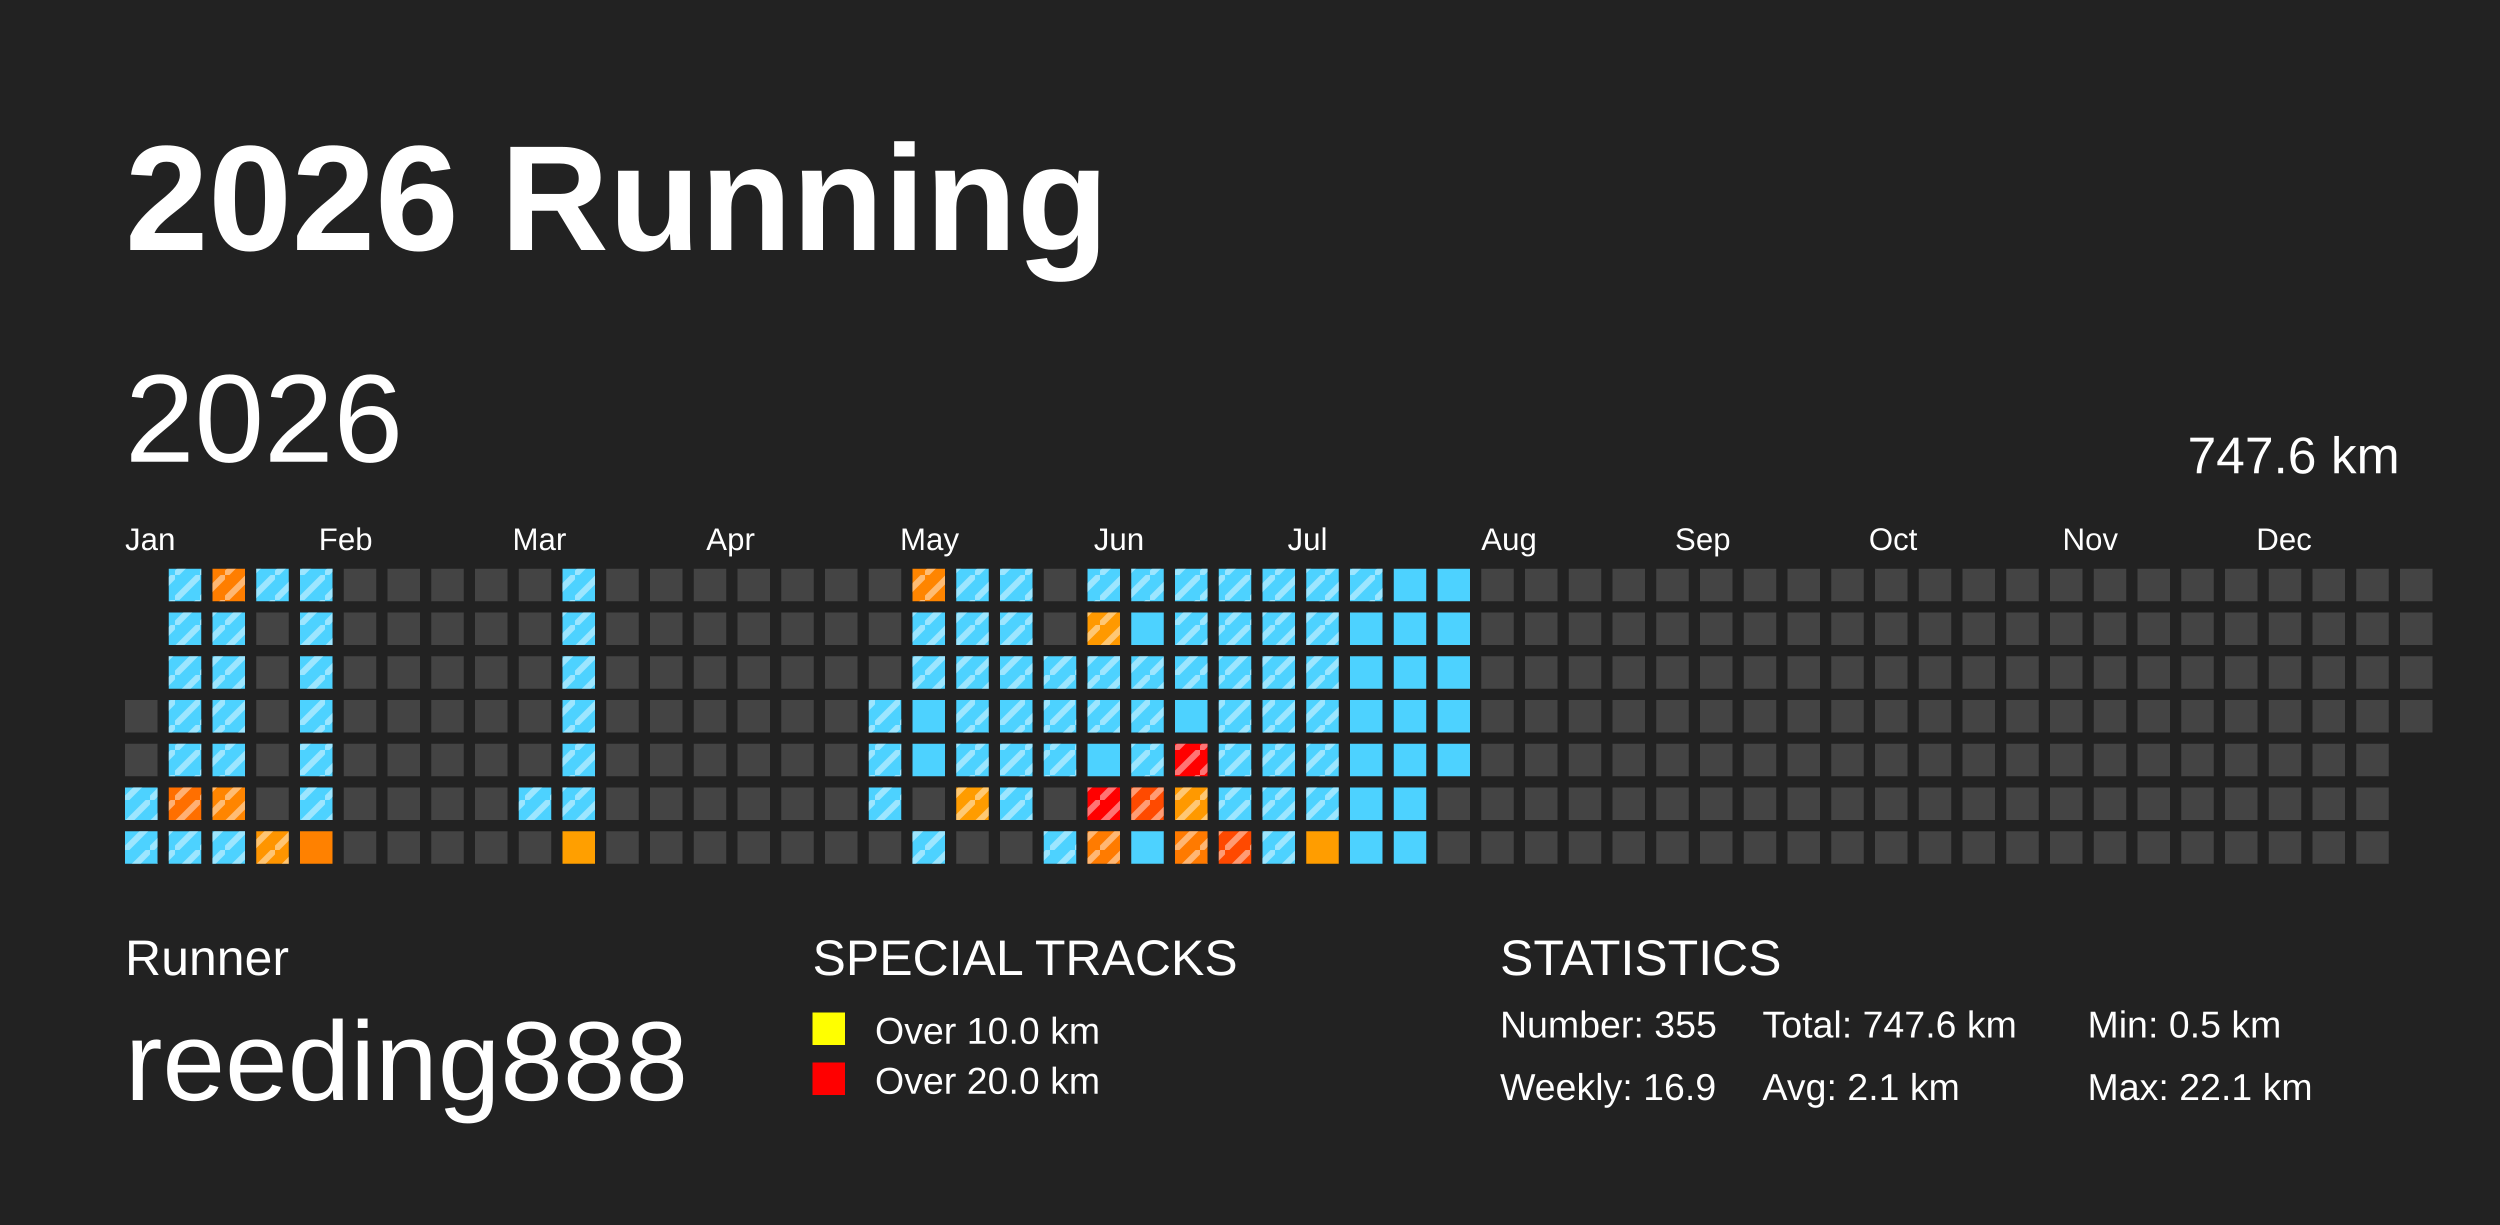
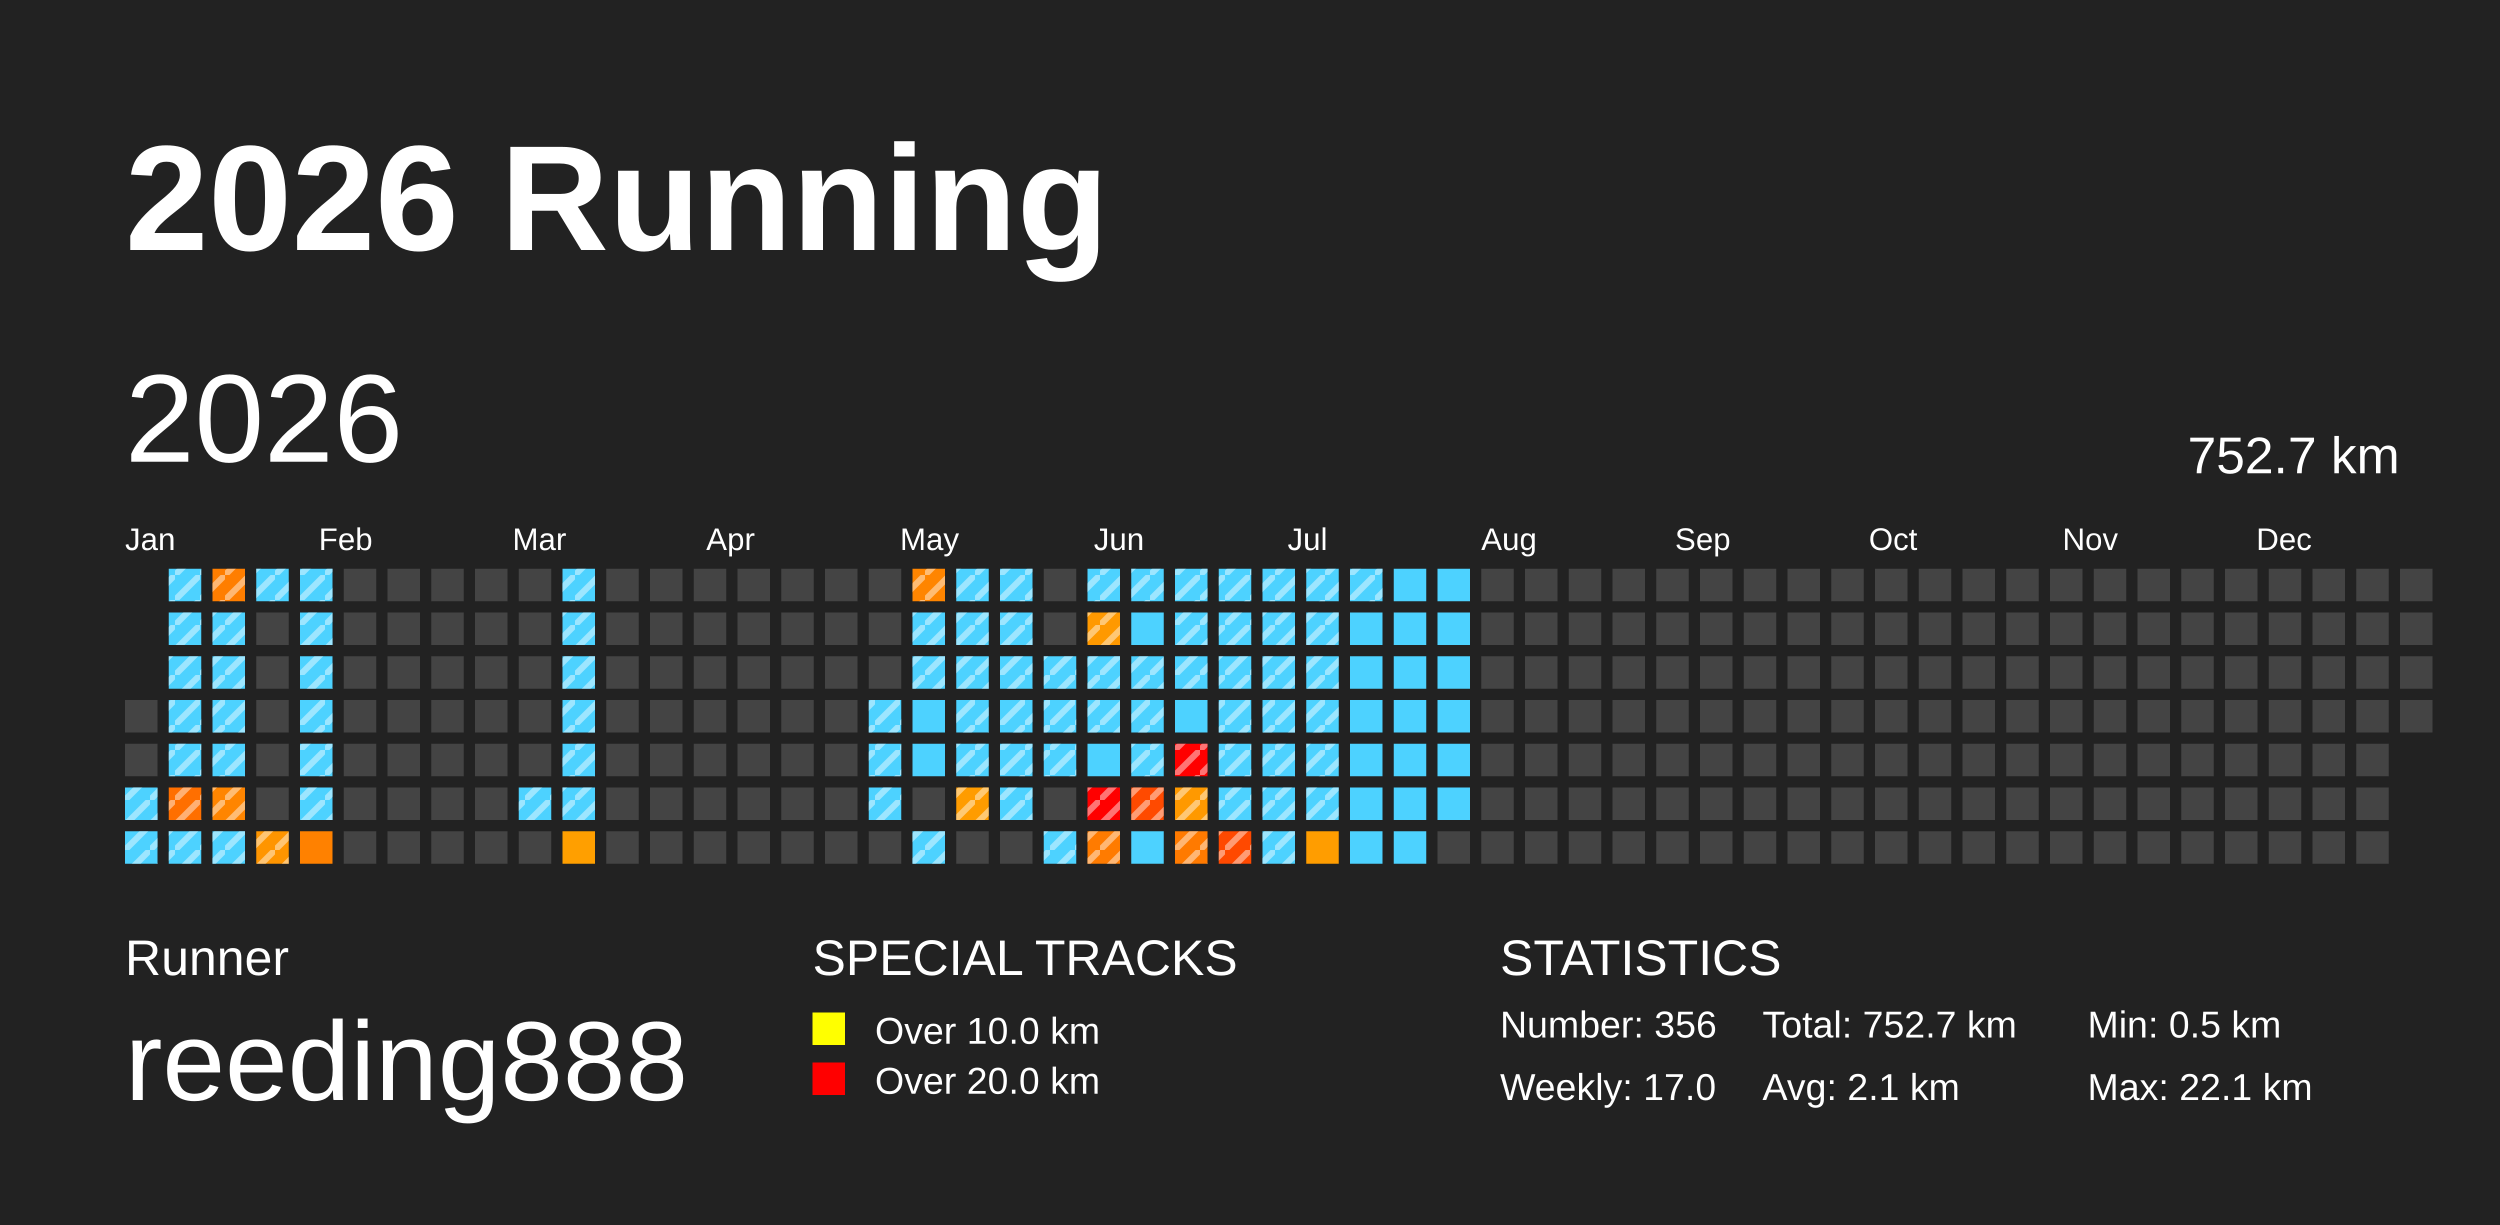
<svg xmlns="http://www.w3.org/2000/svg" baseProfile="full" height="98mm" version="1.1" viewBox="0,0,200,98" width="200mm">
  <defs>
    <pattern height="2" id="indoor-stripe" patternUnits="userSpaceOnUse" width="2">
      <line stroke="white" stroke-opacity="0.45" stroke-width="0.5" x1="0" x2="2" y1="2" y2="0" />
    </pattern>
  </defs>
  <rect fill="#222222" height="98" width="200" x="0" y="0" />
  <text fill="#FFFFFF" style="font-size:12px; font-family:Arial; font-weight:bold;" x="10" y="20">2026 Running</text>
  <text fill="#FFFFFF" style="font-size:4px; font-family:Arial" x="10" y="78">Runner</text>
  <text fill="#FFFFFF" style="font-size:9px; font-family:Arial" x="10" y="88">reeding888</text>
  <text fill="#FFFFFF" style="font-size:4px; font-family:Arial" x="65" y="78">SPECIAL TRACKS</text>
  <rect fill="yellow" height="2.6" width="2.6" x="65" y="81" />
  <text fill="#FFFFFF" style="font-size:3px; font-family:Arial" x="70" y="83.5">Over 10.0 km</text>
  <rect fill="red" height="2.6" width="2.6" x="65" y="85" />
  <text fill="#FFFFFF" style="font-size:3px; font-family:Arial" x="70" y="87.5">Over 20.0 km</text>
  <text fill="#FFFFFF" style="font-size:4px; font-family:Arial" x="120" y="78">STATISTICS</text>
-   <text fill="#FFFFFF" style="font-size:3px; font-family:Arial" x="120" y="83">Number: 355</text>
-   <text fill="#FFFFFF" style="font-size:3px; font-family:Arial" x="120" y="88">Weekly: 16.9</text>
-   <text fill="#FFFFFF" style="font-size:3px; font-family:Arial" x="141" y="83">Total: 747.6 km</text>
+   <text fill="#FFFFFF" style="font-size:3px; font-family:Arial" x="120" y="83">Number: 356</text>
+   <text fill="#FFFFFF" style="font-size:3px; font-family:Arial" x="120" y="88">Weekly: 17.0</text>
+   <text fill="#FFFFFF" style="font-size:3px; font-family:Arial" x="141" y="83">Total: 752.7 km</text>
  <text fill="#FFFFFF" style="font-size:3px; font-family:Arial" x="141" y="88">Avg: 2.1 km</text>
  <text fill="#FFFFFF" style="font-size:3px; font-family:Arial" x="167" y="83">Min: 0.5 km</text>
  <text fill="#FFFFFF" style="font-size:3px; font-family:Arial" x="167" y="88">Max: 22.1 km</text>
  <text dominant-baseline="hanging" fill="#FFFFFF" style="font-size:10.0px; font-family:Arial;" x="10" y="30">2026</text>
-   <text dominant-baseline="hanging" fill="#FFFFFF" style="font-size:4.125px; font-family:Arial;" x="175" y="35">747.6 km</text>
+   <text dominant-baseline="hanging" fill="#FFFFFF" style="font-size:4.125px; font-family:Arial;" x="175" y="35">752.7 km</text>
  <text fill="#FFFFFF" style="font-size:2.5px; font-family:Arial" x="10.0" y="44">Jan</text>
  <text fill="#FFFFFF" style="font-size:2.5px; font-family:Arial" x="25.5" y="44">Feb</text>
  <text fill="#FFFFFF" style="font-size:2.5px; font-family:Arial" x="41.0" y="44">Mar</text>
  <text fill="#FFFFFF" style="font-size:2.5px; font-family:Arial" x="56.5" y="44">Apr</text>
  <text fill="#FFFFFF" style="font-size:2.5px; font-family:Arial" x="72.0" y="44">May</text>
  <text fill="#FFFFFF" style="font-size:2.5px; font-family:Arial" x="87.5" y="44">Jun</text>
  <text fill="#FFFFFF" style="font-size:2.5px; font-family:Arial" x="103.0" y="44">Jul</text>
  <text fill="#FFFFFF" style="font-size:2.5px; font-family:Arial" x="118.5" y="44">Aug</text>
  <text fill="#FFFFFF" style="font-size:2.5px; font-family:Arial" x="134.0" y="44">Sep</text>
  <text fill="#FFFFFF" style="font-size:2.5px; font-family:Arial" x="149.5" y="44">Oct</text>
  <text fill="#FFFFFF" style="font-size:2.5px; font-family:Arial" x="165.0" y="44">Nov</text>
  <text fill="#FFFFFF" style="font-size:2.5px; font-family:Arial" x="180.5" y="44">Dec</text>
  <rect fill="#444444" height="2.6" width="2.6" x="10.0" y="56.0" />
  <rect fill="#444444" height="2.6" width="2.6" x="10.0" y="59.5" />
  <rect fill="#4dd2ff" height="2.6" width="2.6" x="10.0" y="63.0" />
  <rect fill="url(#indoor-stripe)" height="2.6" style="pointer-events: none;" width="2.6" x="10.0" y="63.0" />
  <rect fill="#4dd2ff" height="2.6" width="2.6" x="10.0" y="66.5" />
  <rect fill="url(#indoor-stripe)" height="2.6" style="pointer-events: none;" width="2.6" x="10.0" y="66.5" />
  <rect fill="#4dd2ff" height="2.6" width="2.6" x="13.5" y="45.5" />
  <rect fill="url(#indoor-stripe)" height="2.6" style="pointer-events: none;" width="2.6" x="13.5" y="45.5" />
  <rect fill="#4dd2ff" height="2.6" width="2.6" x="13.5" y="49.0" />
  <rect fill="url(#indoor-stripe)" height="2.6" style="pointer-events: none;" width="2.6" x="13.5" y="49.0" />
  <rect fill="#4dd2ff" height="2.6" width="2.6" x="13.5" y="52.5" />
  <rect fill="url(#indoor-stripe)" height="2.6" style="pointer-events: none;" width="2.6" x="13.5" y="52.5" />
  <rect fill="#4dd2ff" height="2.6" width="2.6" x="13.5" y="56.0" />
  <rect fill="url(#indoor-stripe)" height="2.6" style="pointer-events: none;" width="2.6" x="13.5" y="56.0" />
  <rect fill="#4dd2ff" height="2.6" width="2.6" x="13.5" y="59.5" />
  <rect fill="url(#indoor-stripe)" height="2.6" style="pointer-events: none;" width="2.6" x="13.5" y="59.5" />
  <rect fill="#ff6f00" height="2.6" width="2.6" x="13.5" y="63.0" />
  <rect fill="url(#indoor-stripe)" height="2.6" style="pointer-events: none;" width="2.6" x="13.5" y="63.0" />
  <rect fill="#4dd2ff" height="2.6" width="2.6" x="13.5" y="66.5" />
  <rect fill="url(#indoor-stripe)" height="2.6" style="pointer-events: none;" width="2.6" x="13.5" y="66.5" />
  <rect fill="#ff7e00" height="2.6" width="2.6" x="17.0" y="45.5" />
  <rect fill="url(#indoor-stripe)" height="2.6" style="pointer-events: none;" width="2.6" x="17.0" y="45.5" />
  <rect fill="#4dd2ff" height="2.6" width="2.6" x="17.0" y="49.0" />
  <rect fill="url(#indoor-stripe)" height="2.6" style="pointer-events: none;" width="2.6" x="17.0" y="49.0" />
  <rect fill="#4dd2ff" height="2.6" width="2.6" x="17.0" y="52.5" />
  <rect fill="url(#indoor-stripe)" height="2.6" style="pointer-events: none;" width="2.6" x="17.0" y="52.5" />
  <rect fill="#4dd2ff" height="2.6" width="2.6" x="17.0" y="56.0" />
  <rect fill="url(#indoor-stripe)" height="2.6" style="pointer-events: none;" width="2.6" x="17.0" y="56.0" />
  <rect fill="#4dd2ff" height="2.6" width="2.6" x="17.0" y="59.5" />
  <rect fill="url(#indoor-stripe)" height="2.6" style="pointer-events: none;" width="2.6" x="17.0" y="59.5" />
  <rect fill="#ff8500" height="2.6" width="2.6" x="17.0" y="63.0" />
  <rect fill="url(#indoor-stripe)" height="2.6" style="pointer-events: none;" width="2.6" x="17.0" y="63.0" />
  <rect fill="#4dd2ff" height="2.6" width="2.6" x="17.0" y="66.5" />
  <rect fill="url(#indoor-stripe)" height="2.6" style="pointer-events: none;" width="2.6" x="17.0" y="66.5" />
  <rect fill="#4dd2ff" height="2.6" width="2.6" x="20.5" y="45.5" />
  <rect fill="url(#indoor-stripe)" height="2.6" style="pointer-events: none;" width="2.6" x="20.5" y="45.5" />
  <rect fill="#444444" height="2.6" width="2.6" x="20.5" y="49.0" />
  <rect fill="#444444" height="2.6" width="2.6" x="20.5" y="52.5" />
  <rect fill="#444444" height="2.6" width="2.6" x="20.5" y="56.0" />
  <rect fill="#444444" height="2.6" width="2.6" x="20.5" y="59.5" />
  <rect fill="#444444" height="2.6" width="2.6" x="20.5" y="63.0" />
  <rect fill="#ff9500" height="2.6" width="2.6" x="20.5" y="66.5" />
  <rect fill="url(#indoor-stripe)" height="2.6" style="pointer-events: none;" width="2.6" x="20.5" y="66.5" />
  <rect fill="#4dd2ff" height="2.6" width="2.6" x="24.0" y="45.5" />
  <rect fill="url(#indoor-stripe)" height="2.6" style="pointer-events: none;" width="2.6" x="24.0" y="45.5" />
  <rect fill="#4dd2ff" height="2.6" width="2.6" x="24.0" y="49.0" />
  <rect fill="url(#indoor-stripe)" height="2.6" style="pointer-events: none;" width="2.6" x="24.0" y="49.0" />
  <rect fill="#4dd2ff" height="2.6" width="2.6" x="24.0" y="52.5" />
  <rect fill="url(#indoor-stripe)" height="2.6" style="pointer-events: none;" width="2.6" x="24.0" y="52.5" />
  <rect fill="#4dd2ff" height="2.6" width="2.6" x="24.0" y="56.0" />
  <rect fill="url(#indoor-stripe)" height="2.6" style="pointer-events: none;" width="2.6" x="24.0" y="56.0" />
  <rect fill="#4dd2ff" height="2.6" width="2.6" x="24.0" y="59.5" />
  <rect fill="url(#indoor-stripe)" height="2.6" style="pointer-events: none;" width="2.6" x="24.0" y="59.5" />
  <rect fill="#4dd2ff" height="2.6" width="2.6" x="24.0" y="63.0" />
  <rect fill="url(#indoor-stripe)" height="2.6" style="pointer-events: none;" width="2.6" x="24.0" y="63.0" />
  <rect fill="#ff8100" height="2.6" width="2.6" x="24.0" y="66.5" />
  <rect fill="#444444" height="2.6" width="2.6" x="27.5" y="45.5" />
  <rect fill="#444444" height="2.6" width="2.6" x="27.5" y="49.0" />
  <rect fill="#444444" height="2.6" width="2.6" x="27.5" y="52.5" />
  <rect fill="#444444" height="2.6" width="2.6" x="27.5" y="56.0" />
  <rect fill="#444444" height="2.6" width="2.6" x="27.5" y="59.5" />
  <rect fill="#444444" height="2.6" width="2.6" x="27.5" y="63.0" />
  <rect fill="#444444" height="2.6" width="2.6" x="27.5" y="66.5" />
  <rect fill="#444444" height="2.6" width="2.6" x="31.0" y="45.5" />
  <rect fill="#444444" height="2.6" width="2.6" x="31.0" y="49.0" />
  <rect fill="#444444" height="2.6" width="2.6" x="31.0" y="52.5" />
  <rect fill="#444444" height="2.6" width="2.6" x="31.0" y="56.0" />
  <rect fill="#444444" height="2.6" width="2.6" x="31.0" y="59.5" />
  <rect fill="#444444" height="2.6" width="2.6" x="31.0" y="63.0" />
  <rect fill="#444444" height="2.6" width="2.6" x="31.0" y="66.5" />
  <rect fill="#444444" height="2.6" width="2.6" x="34.5" y="45.5" />
  <rect fill="#444444" height="2.6" width="2.6" x="34.5" y="49.0" />
  <rect fill="#444444" height="2.6" width="2.6" x="34.5" y="52.5" />
  <rect fill="#444444" height="2.6" width="2.6" x="34.5" y="56.0" />
  <rect fill="#444444" height="2.6" width="2.6" x="34.5" y="59.5" />
  <rect fill="#444444" height="2.6" width="2.6" x="34.5" y="63.0" />
  <rect fill="#444444" height="2.6" width="2.6" x="34.5" y="66.5" />
  <rect fill="#444444" height="2.6" width="2.6" x="38.0" y="45.5" />
  <rect fill="#444444" height="2.6" width="2.6" x="38.0" y="49.0" />
  <rect fill="#444444" height="2.6" width="2.6" x="38.0" y="52.5" />
  <rect fill="#444444" height="2.6" width="2.6" x="38.0" y="56.0" />
  <rect fill="#444444" height="2.6" width="2.6" x="38.0" y="59.5" />
  <rect fill="#444444" height="2.6" width="2.6" x="38.0" y="63.0" />
  <rect fill="#444444" height="2.6" width="2.6" x="38.0" y="66.5" />
  <rect fill="#444444" height="2.6" width="2.6" x="41.5" y="45.5" />
  <rect fill="#444444" height="2.6" width="2.6" x="41.5" y="49.0" />
  <rect fill="#444444" height="2.6" width="2.6" x="41.5" y="52.5" />
  <rect fill="#444444" height="2.6" width="2.6" x="41.5" y="56.0" />
  <rect fill="#444444" height="2.6" width="2.6" x="41.5" y="59.5" />
  <rect fill="#4dd2ff" height="2.6" width="2.6" x="41.5" y="63.0" />
  <rect fill="url(#indoor-stripe)" height="2.6" style="pointer-events: none;" width="2.6" x="41.5" y="63.0" />
  <rect fill="#444444" height="2.6" width="2.6" x="41.5" y="66.5" />
  <rect fill="#4dd2ff" height="2.6" width="2.6" x="45.0" y="45.5" />
  <rect fill="url(#indoor-stripe)" height="2.6" style="pointer-events: none;" width="2.6" x="45.0" y="45.5" />
  <rect fill="#4dd2ff" height="2.6" width="2.6" x="45.0" y="49.0" />
  <rect fill="url(#indoor-stripe)" height="2.6" style="pointer-events: none;" width="2.6" x="45.0" y="49.0" />
  <rect fill="#4dd2ff" height="2.6" width="2.6" x="45.0" y="52.5" />
  <rect fill="url(#indoor-stripe)" height="2.6" style="pointer-events: none;" width="2.6" x="45.0" y="52.5" />
  <rect fill="#4dd2ff" height="2.6" width="2.6" x="45.0" y="56.0" />
  <rect fill="url(#indoor-stripe)" height="2.6" style="pointer-events: none;" width="2.6" x="45.0" y="56.0" />
  <rect fill="#4dd2ff" height="2.6" width="2.6" x="45.0" y="59.5" />
  <rect fill="url(#indoor-stripe)" height="2.6" style="pointer-events: none;" width="2.6" x="45.0" y="59.5" />
  <rect fill="#4dd2ff" height="2.6" width="2.6" x="45.0" y="63.0" />
  <rect fill="url(#indoor-stripe)" height="2.6" style="pointer-events: none;" width="2.6" x="45.0" y="63.0" />
  <rect fill="#ff9f00" height="2.6" width="2.6" x="45.0" y="66.5" />
  <rect fill="#444444" height="2.6" width="2.6" x="48.5" y="45.5" />
  <rect fill="#444444" height="2.6" width="2.6" x="48.5" y="49.0" />
  <rect fill="#444444" height="2.6" width="2.6" x="48.5" y="52.5" />
  <rect fill="#444444" height="2.6" width="2.6" x="48.5" y="56.0" />
  <rect fill="#444444" height="2.6" width="2.6" x="48.5" y="59.5" />
  <rect fill="#444444" height="2.6" width="2.6" x="48.5" y="63.0" />
  <rect fill="#444444" height="2.6" width="2.6" x="48.5" y="66.5" />
  <rect fill="#444444" height="2.6" width="2.6" x="52.0" y="45.5" />
  <rect fill="#444444" height="2.6" width="2.6" x="52.0" y="49.0" />
  <rect fill="#444444" height="2.6" width="2.6" x="52.0" y="52.5" />
  <rect fill="#444444" height="2.6" width="2.6" x="52.0" y="56.0" />
  <rect fill="#444444" height="2.6" width="2.6" x="52.0" y="59.5" />
  <rect fill="#444444" height="2.6" width="2.6" x="52.0" y="63.0" />
  <rect fill="#444444" height="2.6" width="2.6" x="52.0" y="66.5" />
  <rect fill="#444444" height="2.6" width="2.6" x="55.5" y="45.5" />
  <rect fill="#444444" height="2.6" width="2.6" x="55.5" y="49.0" />
  <rect fill="#444444" height="2.6" width="2.6" x="55.5" y="52.5" />
  <rect fill="#444444" height="2.6" width="2.6" x="55.5" y="56.0" />
  <rect fill="#444444" height="2.6" width="2.6" x="55.5" y="59.5" />
  <rect fill="#444444" height="2.6" width="2.6" x="55.5" y="63.0" />
  <rect fill="#444444" height="2.6" width="2.6" x="55.5" y="66.5" />
  <rect fill="#444444" height="2.6" width="2.6" x="59.0" y="45.5" />
  <rect fill="#444444" height="2.6" width="2.6" x="59.0" y="49.0" />
  <rect fill="#444444" height="2.6" width="2.6" x="59.0" y="52.5" />
  <rect fill="#444444" height="2.6" width="2.6" x="59.0" y="56.0" />
  <rect fill="#444444" height="2.6" width="2.6" x="59.0" y="59.5" />
  <rect fill="#444444" height="2.6" width="2.6" x="59.0" y="63.0" />
  <rect fill="#444444" height="2.6" width="2.6" x="59.0" y="66.5" />
  <rect fill="#444444" height="2.6" width="2.6" x="62.5" y="45.5" />
  <rect fill="#444444" height="2.6" width="2.6" x="62.5" y="49.0" />
  <rect fill="#444444" height="2.6" width="2.6" x="62.5" y="52.5" />
  <rect fill="#444444" height="2.6" width="2.6" x="62.5" y="56.0" />
  <rect fill="#444444" height="2.6" width="2.6" x="62.5" y="59.5" />
  <rect fill="#444444" height="2.6" width="2.6" x="62.5" y="63.0" />
  <rect fill="#444444" height="2.6" width="2.6" x="62.5" y="66.5" />
  <rect fill="#444444" height="2.6" width="2.6" x="66.0" y="45.5" />
  <rect fill="#444444" height="2.6" width="2.6" x="66.0" y="49.0" />
  <rect fill="#444444" height="2.6" width="2.6" x="66.0" y="52.5" />
  <rect fill="#444444" height="2.6" width="2.6" x="66.0" y="56.0" />
  <rect fill="#444444" height="2.6" width="2.6" x="66.0" y="59.5" />
  <rect fill="#444444" height="2.6" width="2.6" x="66.0" y="63.0" />
  <rect fill="#444444" height="2.6" width="2.6" x="66.0" y="66.5" />
  <rect fill="#444444" height="2.6" width="2.6" x="69.5" y="45.5" />
  <rect fill="#444444" height="2.6" width="2.6" x="69.5" y="49.0" />
  <rect fill="#444444" height="2.6" width="2.6" x="69.5" y="52.5" />
  <rect fill="#4dd2ff" height="2.6" width="2.6" x="69.5" y="56.0" />
  <rect fill="url(#indoor-stripe)" height="2.6" style="pointer-events: none;" width="2.6" x="69.5" y="56.0" />
  <rect fill="#4dd2ff" height="2.6" width="2.6" x="69.5" y="59.5" />
  <rect fill="url(#indoor-stripe)" height="2.6" style="pointer-events: none;" width="2.6" x="69.5" y="59.5" />
  <rect fill="#4dd2ff" height="2.6" width="2.6" x="69.5" y="63.0" />
  <rect fill="url(#indoor-stripe)" height="2.6" style="pointer-events: none;" width="2.6" x="69.5" y="63.0" />
  <rect fill="#444444" height="2.6" width="2.6" x="69.5" y="66.5" />
  <rect fill="#ff8500" height="2.6" width="2.6" x="73.0" y="45.5" />
  <rect fill="url(#indoor-stripe)" height="2.6" style="pointer-events: none;" width="2.6" x="73.0" y="45.5" />
  <rect fill="#4dd2ff" height="2.6" width="2.6" x="73.0" y="49.0" />
  <rect fill="url(#indoor-stripe)" height="2.6" style="pointer-events: none;" width="2.6" x="73.0" y="49.0" />
  <rect fill="#4dd2ff" height="2.6" width="2.6" x="73.0" y="52.5" />
  <rect fill="url(#indoor-stripe)" height="2.6" style="pointer-events: none;" width="2.6" x="73.0" y="52.5" />
  <rect fill="#4dd2ff" height="2.6" width="2.6" x="73.0" y="56.0" />
  <rect fill="#4dd2ff" height="2.6" width="2.6" x="73.0" y="59.5" />
  <rect fill="#444444" height="2.6" width="2.6" x="73.0" y="63.0" />
  <rect fill="#4dd2ff" height="2.6" width="2.6" x="73.0" y="66.5" />
  <rect fill="url(#indoor-stripe)" height="2.6" style="pointer-events: none;" width="2.6" x="73.0" y="66.5" />
  <rect fill="#4dd2ff" height="2.6" width="2.6" x="76.5" y="45.5" />
  <rect fill="url(#indoor-stripe)" height="2.6" style="pointer-events: none;" width="2.6" x="76.5" y="45.5" />
  <rect fill="#4dd2ff" height="2.6" width="2.6" x="76.5" y="49.0" />
  <rect fill="url(#indoor-stripe)" height="2.6" style="pointer-events: none;" width="2.6" x="76.5" y="49.0" />
  <rect fill="#4dd2ff" height="2.6" width="2.6" x="76.5" y="52.5" />
  <rect fill="url(#indoor-stripe)" height="2.6" style="pointer-events: none;" width="2.6" x="76.5" y="52.5" />
  <rect fill="#4dd2ff" height="2.6" width="2.6" x="76.5" y="56.0" />
  <rect fill="url(#indoor-stripe)" height="2.6" style="pointer-events: none;" width="2.6" x="76.5" y="56.0" />
  <rect fill="#4dd2ff" height="2.6" width="2.6" x="76.5" y="59.5" />
  <rect fill="url(#indoor-stripe)" height="2.6" style="pointer-events: none;" width="2.6" x="76.5" y="59.5" />
  <rect fill="#ff9c00" height="2.6" width="2.6" x="76.5" y="63.0" />
  <rect fill="url(#indoor-stripe)" height="2.6" style="pointer-events: none;" width="2.6" x="76.5" y="63.0" />
  <rect fill="#444444" height="2.6" width="2.6" x="76.5" y="66.5" />
  <rect fill="#4dd2ff" height="2.6" width="2.6" x="80.0" y="45.5" />
  <rect fill="url(#indoor-stripe)" height="2.6" style="pointer-events: none;" width="2.6" x="80.0" y="45.5" />
  <rect fill="#4dd2ff" height="2.6" width="2.6" x="80.0" y="49.0" />
  <rect fill="url(#indoor-stripe)" height="2.6" style="pointer-events: none;" width="2.6" x="80.0" y="49.0" />
  <rect fill="#4dd2ff" height="2.6" width="2.6" x="80.0" y="52.5" />
  <rect fill="url(#indoor-stripe)" height="2.6" style="pointer-events: none;" width="2.6" x="80.0" y="52.5" />
  <rect fill="#4dd2ff" height="2.6" width="2.6" x="80.0" y="56.0" />
  <rect fill="url(#indoor-stripe)" height="2.6" style="pointer-events: none;" width="2.6" x="80.0" y="56.0" />
  <rect fill="#4dd2ff" height="2.6" width="2.6" x="80.0" y="59.5" />
  <rect fill="url(#indoor-stripe)" height="2.6" style="pointer-events: none;" width="2.6" x="80.0" y="59.5" />
  <rect fill="#4dd2ff" height="2.6" width="2.6" x="80.0" y="63.0" />
  <rect fill="url(#indoor-stripe)" height="2.6" style="pointer-events: none;" width="2.6" x="80.0" y="63.0" />
  <rect fill="#444444" height="2.6" width="2.6" x="80.0" y="66.5" />
  <rect fill="#444444" height="2.6" width="2.6" x="83.5" y="45.5" />
  <rect fill="#444444" height="2.6" width="2.6" x="83.5" y="49.0" />
  <rect fill="#4dd2ff" height="2.6" width="2.6" x="83.5" y="52.5" />
  <rect fill="url(#indoor-stripe)" height="2.6" style="pointer-events: none;" width="2.6" x="83.5" y="52.5" />
  <rect fill="#4dd2ff" height="2.6" width="2.6" x="83.5" y="56.0" />
  <rect fill="url(#indoor-stripe)" height="2.6" style="pointer-events: none;" width="2.6" x="83.5" y="56.0" />
  <rect fill="#4dd2ff" height="2.6" width="2.6" x="83.5" y="59.5" />
  <rect fill="url(#indoor-stripe)" height="2.6" style="pointer-events: none;" width="2.6" x="83.5" y="59.5" />
  <rect fill="#444444" height="2.6" width="2.6" x="83.5" y="63.0" />
  <rect fill="#4dd2ff" height="2.6" width="2.6" x="83.5" y="66.5" />
  <rect fill="url(#indoor-stripe)" height="2.6" style="pointer-events: none;" width="2.6" x="83.5" y="66.5" />
  <rect fill="#4dd2ff" height="2.6" width="2.6" x="87.0" y="45.5" />
  <rect fill="url(#indoor-stripe)" height="2.6" style="pointer-events: none;" width="2.6" x="87.0" y="45.5" />
  <rect fill="#ff9900" height="2.6" width="2.6" x="87.0" y="49.0" />
  <rect fill="url(#indoor-stripe)" height="2.6" style="pointer-events: none;" width="2.6" x="87.0" y="49.0" />
  <rect fill="#4dd2ff" height="2.6" width="2.6" x="87.0" y="52.5" />
  <rect fill="url(#indoor-stripe)" height="2.6" style="pointer-events: none;" width="2.6" x="87.0" y="52.5" />
  <rect fill="#4dd2ff" height="2.6" width="2.6" x="87.0" y="56.0" />
  <rect fill="url(#indoor-stripe)" height="2.6" style="pointer-events: none;" width="2.6" x="87.0" y="56.0" />
  <rect fill="#4dd2ff" height="2.6" width="2.6" x="87.0" y="59.5" />
  <rect fill="red" height="2.6" width="2.6" x="87.0" y="63.0" />
  <rect fill="url(#indoor-stripe)" height="2.6" style="pointer-events: none;" width="2.6" x="87.0" y="63.0" />
  <rect fill="#ff7b00" height="2.6" width="2.6" x="87.0" y="66.5" />
  <rect fill="url(#indoor-stripe)" height="2.6" style="pointer-events: none;" width="2.6" x="87.0" y="66.5" />
  <rect fill="#4dd2ff" height="2.6" width="2.6" x="90.5" y="45.5" />
  <rect fill="url(#indoor-stripe)" height="2.6" style="pointer-events: none;" width="2.6" x="90.5" y="45.5" />
  <rect fill="#4dd2ff" height="2.6" width="2.6" x="90.5" y="49.0" />
  <rect fill="#4dd2ff" height="2.6" width="2.6" x="90.5" y="52.5" />
  <rect fill="url(#indoor-stripe)" height="2.6" style="pointer-events: none;" width="2.6" x="90.5" y="52.5" />
  <rect fill="#4dd2ff" height="2.6" width="2.6" x="90.5" y="56.0" />
  <rect fill="url(#indoor-stripe)" height="2.6" style="pointer-events: none;" width="2.6" x="90.5" y="56.0" />
  <rect fill="#4dd2ff" height="2.6" width="2.6" x="90.5" y="59.5" />
  <rect fill="url(#indoor-stripe)" height="2.6" style="pointer-events: none;" width="2.6" x="90.5" y="59.5" />
  <rect fill="#ff4a00" height="2.6" width="2.6" x="90.5" y="63.0" />
  <rect fill="url(#indoor-stripe)" height="2.6" style="pointer-events: none;" width="2.6" x="90.5" y="63.0" />
  <rect fill="#4dd2ff" height="2.6" width="2.6" x="90.5" y="66.5" />
  <rect fill="#4dd2ff" height="2.6" width="2.6" x="94.0" y="45.5" />
  <rect fill="url(#indoor-stripe)" height="2.6" style="pointer-events: none;" width="2.6" x="94.0" y="45.5" />
  <rect fill="#4dd2ff" height="2.6" width="2.6" x="94.0" y="49.0" />
  <rect fill="url(#indoor-stripe)" height="2.6" style="pointer-events: none;" width="2.6" x="94.0" y="49.0" />
  <rect fill="#4dd2ff" height="2.6" width="2.6" x="94.0" y="52.5" />
  <rect fill="url(#indoor-stripe)" height="2.6" style="pointer-events: none;" width="2.6" x="94.0" y="52.5" />
  <rect fill="#4dd2ff" height="2.6" width="2.6" x="94.0" y="56.0" />
  <rect fill="red" height="2.6" width="2.6" x="94.0" y="59.5" />
  <rect fill="url(#indoor-stripe)" height="2.6" style="pointer-events: none;" width="2.6" x="94.0" y="59.5" />
  <rect fill="#ff9900" height="2.6" width="2.6" x="94.0" y="63.0" />
  <rect fill="url(#indoor-stripe)" height="2.6" style="pointer-events: none;" width="2.6" x="94.0" y="63.0" />
  <rect fill="#ff7a00" height="2.6" width="2.6" x="94.0" y="66.5" />
  <rect fill="url(#indoor-stripe)" height="2.6" style="pointer-events: none;" width="2.6" x="94.0" y="66.5" />
  <rect fill="#4dd2ff" height="2.6" width="2.6" x="97.5" y="45.5" />
  <rect fill="url(#indoor-stripe)" height="2.6" style="pointer-events: none;" width="2.6" x="97.5" y="45.5" />
  <rect fill="#4dd2ff" height="2.6" width="2.6" x="97.5" y="49.0" />
  <rect fill="url(#indoor-stripe)" height="2.6" style="pointer-events: none;" width="2.6" x="97.5" y="49.0" />
  <rect fill="#4dd2ff" height="2.6" width="2.6" x="97.5" y="52.5" />
  <rect fill="url(#indoor-stripe)" height="2.6" style="pointer-events: none;" width="2.6" x="97.5" y="52.5" />
  <rect fill="#4dd2ff" height="2.6" width="2.6" x="97.5" y="56.0" />
  <rect fill="url(#indoor-stripe)" height="2.6" style="pointer-events: none;" width="2.6" x="97.5" y="56.0" />
  <rect fill="#4dd2ff" height="2.6" width="2.6" x="97.5" y="59.5" />
  <rect fill="url(#indoor-stripe)" height="2.6" style="pointer-events: none;" width="2.6" x="97.5" y="59.5" />
  <rect fill="#4dd2ff" height="2.6" width="2.6" x="97.5" y="63.0" />
  <rect fill="url(#indoor-stripe)" height="2.6" style="pointer-events: none;" width="2.6" x="97.5" y="63.0" />
  <rect fill="#ff4900" height="2.6" width="2.6" x="97.5" y="66.5" />
  <rect fill="url(#indoor-stripe)" height="2.6" style="pointer-events: none;" width="2.6" x="97.5" y="66.5" />
  <rect fill="#4dd2ff" height="2.6" width="2.6" x="101.0" y="45.5" />
  <rect fill="url(#indoor-stripe)" height="2.6" style="pointer-events: none;" width="2.6" x="101.0" y="45.5" />
  <rect fill="#4dd2ff" height="2.6" width="2.6" x="101.0" y="49.0" />
  <rect fill="url(#indoor-stripe)" height="2.6" style="pointer-events: none;" width="2.6" x="101.0" y="49.0" />
  <rect fill="#4dd2ff" height="2.6" width="2.6" x="101.0" y="52.5" />
  <rect fill="url(#indoor-stripe)" height="2.6" style="pointer-events: none;" width="2.6" x="101.0" y="52.5" />
  <rect fill="#4dd2ff" height="2.6" width="2.6" x="101.0" y="56.0" />
  <rect fill="url(#indoor-stripe)" height="2.6" style="pointer-events: none;" width="2.6" x="101.0" y="56.0" />
  <rect fill="#4dd2ff" height="2.6" width="2.6" x="101.0" y="59.5" />
  <rect fill="url(#indoor-stripe)" height="2.6" style="pointer-events: none;" width="2.6" x="101.0" y="59.5" />
  <rect fill="#4dd2ff" height="2.6" width="2.6" x="101.0" y="63.0" />
  <rect fill="url(#indoor-stripe)" height="2.6" style="pointer-events: none;" width="2.6" x="101.0" y="63.0" />
  <rect fill="#4dd2ff" height="2.6" width="2.6" x="101.0" y="66.5" />
  <rect fill="url(#indoor-stripe)" height="2.6" style="pointer-events: none;" width="2.6" x="101.0" y="66.5" />
  <rect fill="#4dd2ff" height="2.6" width="2.6" x="104.5" y="45.5" />
  <rect fill="url(#indoor-stripe)" height="2.6" style="pointer-events: none;" width="2.6" x="104.5" y="45.5" />
  <rect fill="#4dd2ff" height="2.6" width="2.6" x="104.5" y="49.0" />
  <rect fill="url(#indoor-stripe)" height="2.6" style="pointer-events: none;" width="2.6" x="104.5" y="49.0" />
  <rect fill="#4dd2ff" height="2.6" width="2.6" x="104.5" y="52.5" />
  <rect fill="url(#indoor-stripe)" height="2.6" style="pointer-events: none;" width="2.6" x="104.5" y="52.5" />
  <rect fill="#4dd2ff" height="2.6" width="2.6" x="104.5" y="56.0" />
  <rect fill="url(#indoor-stripe)" height="2.6" style="pointer-events: none;" width="2.6" x="104.5" y="56.0" />
  <rect fill="#4dd2ff" height="2.6" width="2.6" x="104.5" y="59.5" />
  <rect fill="url(#indoor-stripe)" height="2.6" style="pointer-events: none;" width="2.6" x="104.5" y="59.5" />
  <rect fill="#4dd2ff" height="2.6" width="2.6" x="104.5" y="63.0" />
  <rect fill="url(#indoor-stripe)" height="2.6" style="pointer-events: none;" width="2.6" x="104.5" y="63.0" />
  <rect fill="#ff9d00" height="2.6" width="2.6" x="104.5" y="66.5" />
  <rect fill="#4dd2ff" height="2.6" width="2.6" x="108.0" y="45.5" />
  <rect fill="url(#indoor-stripe)" height="2.6" style="pointer-events: none;" width="2.6" x="108.0" y="45.5" />
  <rect fill="#4dd2ff" height="2.6" width="2.6" x="108.0" y="49.0" />
  <rect fill="#4dd2ff" height="2.6" width="2.6" x="108.0" y="52.5" />
  <rect fill="#4dd2ff" height="2.6" width="2.6" x="108.0" y="56.0" />
  <rect fill="#4dd2ff" height="2.6" width="2.6" x="108.0" y="59.5" />
  <rect fill="#4dd2ff" height="2.6" width="2.6" x="108.0" y="63.0" />
  <rect fill="#4dd2ff" height="2.6" width="2.6" x="108.0" y="66.5" />
  <rect fill="#4dd2ff" height="2.6" width="2.6" x="111.5" y="45.5" />
  <rect fill="#4dd2ff" height="2.6" width="2.6" x="111.5" y="49.0" />
  <rect fill="#4dd2ff" height="2.6" width="2.6" x="111.5" y="52.5" />
  <rect fill="#4dd2ff" height="2.6" width="2.6" x="111.5" y="56.0" />
  <rect fill="#4dd2ff" height="2.6" width="2.6" x="111.5" y="59.5" />
  <rect fill="#4dd2ff" height="2.6" width="2.6" x="111.5" y="63.0" />
  <rect fill="#4dd2ff" height="2.6" width="2.6" x="111.5" y="66.5" />
  <rect fill="#4dd2ff" height="2.6" width="2.6" x="115.0" y="45.5" />
  <rect fill="#4dd2ff" height="2.6" width="2.6" x="115.0" y="49.0" />
  <rect fill="#4dd2ff" height="2.6" width="2.6" x="115.0" y="52.5" />
  <rect fill="#4dd2ff" height="2.6" width="2.6" x="115.0" y="56.0" />
  <rect fill="#4dd2ff" height="2.6" width="2.6" x="115.0" y="59.5" />
-   <rect fill="#444444" height="2.6" width="2.6" x="115.0" y="63.0" />
+   <rect fill="#4dd2ff" height="2.6" width="2.6" x="115.0" y="63.0" />
  <rect fill="#444444" height="2.6" width="2.6" x="115.0" y="66.5" />
  <rect fill="#444444" height="2.6" width="2.6" x="118.5" y="45.5" />
  <rect fill="#444444" height="2.6" width="2.6" x="118.5" y="49.0" />
  <rect fill="#444444" height="2.6" width="2.6" x="118.5" y="52.5" />
  <rect fill="#444444" height="2.6" width="2.6" x="118.5" y="56.0" />
  <rect fill="#444444" height="2.6" width="2.6" x="118.5" y="59.5" />
  <rect fill="#444444" height="2.6" width="2.6" x="118.5" y="63.0" />
  <rect fill="#444444" height="2.6" width="2.6" x="118.5" y="66.5" />
  <rect fill="#444444" height="2.6" width="2.6" x="122.0" y="45.5" />
  <rect fill="#444444" height="2.6" width="2.6" x="122.0" y="49.0" />
  <rect fill="#444444" height="2.6" width="2.6" x="122.0" y="52.5" />
  <rect fill="#444444" height="2.6" width="2.6" x="122.0" y="56.0" />
  <rect fill="#444444" height="2.6" width="2.6" x="122.0" y="59.5" />
  <rect fill="#444444" height="2.6" width="2.6" x="122.0" y="63.0" />
  <rect fill="#444444" height="2.6" width="2.6" x="122.0" y="66.5" />
  <rect fill="#444444" height="2.6" width="2.6" x="125.5" y="45.5" />
  <rect fill="#444444" height="2.6" width="2.6" x="125.5" y="49.0" />
  <rect fill="#444444" height="2.6" width="2.6" x="125.5" y="52.5" />
  <rect fill="#444444" height="2.6" width="2.6" x="125.5" y="56.0" />
  <rect fill="#444444" height="2.6" width="2.6" x="125.5" y="59.5" />
  <rect fill="#444444" height="2.6" width="2.6" x="125.5" y="63.0" />
  <rect fill="#444444" height="2.6" width="2.6" x="125.5" y="66.5" />
  <rect fill="#444444" height="2.6" width="2.6" x="129.0" y="45.5" />
  <rect fill="#444444" height="2.6" width="2.6" x="129.0" y="49.0" />
  <rect fill="#444444" height="2.6" width="2.6" x="129.0" y="52.5" />
  <rect fill="#444444" height="2.6" width="2.6" x="129.0" y="56.0" />
  <rect fill="#444444" height="2.6" width="2.6" x="129.0" y="59.5" />
  <rect fill="#444444" height="2.6" width="2.6" x="129.0" y="63.0" />
  <rect fill="#444444" height="2.6" width="2.6" x="129.0" y="66.5" />
  <rect fill="#444444" height="2.6" width="2.6" x="132.5" y="45.5" />
  <rect fill="#444444" height="2.6" width="2.6" x="132.5" y="49.0" />
  <rect fill="#444444" height="2.6" width="2.6" x="132.5" y="52.5" />
  <rect fill="#444444" height="2.6" width="2.6" x="132.5" y="56.0" />
  <rect fill="#444444" height="2.6" width="2.6" x="132.5" y="59.5" />
  <rect fill="#444444" height="2.6" width="2.6" x="132.5" y="63.0" />
  <rect fill="#444444" height="2.6" width="2.6" x="132.5" y="66.5" />
  <rect fill="#444444" height="2.6" width="2.6" x="136.0" y="45.5" />
  <rect fill="#444444" height="2.6" width="2.6" x="136.0" y="49.0" />
  <rect fill="#444444" height="2.6" width="2.6" x="136.0" y="52.5" />
  <rect fill="#444444" height="2.6" width="2.6" x="136.0" y="56.0" />
  <rect fill="#444444" height="2.6" width="2.6" x="136.0" y="59.5" />
  <rect fill="#444444" height="2.6" width="2.6" x="136.0" y="63.0" />
  <rect fill="#444444" height="2.6" width="2.6" x="136.0" y="66.5" />
  <rect fill="#444444" height="2.6" width="2.6" x="139.5" y="45.5" />
  <rect fill="#444444" height="2.6" width="2.6" x="139.5" y="49.0" />
  <rect fill="#444444" height="2.6" width="2.6" x="139.5" y="52.5" />
  <rect fill="#444444" height="2.6" width="2.6" x="139.5" y="56.0" />
  <rect fill="#444444" height="2.6" width="2.6" x="139.5" y="59.5" />
  <rect fill="#444444" height="2.6" width="2.6" x="139.5" y="63.0" />
  <rect fill="#444444" height="2.6" width="2.6" x="139.5" y="66.5" />
  <rect fill="#444444" height="2.6" width="2.6" x="143.0" y="45.5" />
  <rect fill="#444444" height="2.6" width="2.6" x="143.0" y="49.0" />
  <rect fill="#444444" height="2.6" width="2.6" x="143.0" y="52.5" />
  <rect fill="#444444" height="2.6" width="2.6" x="143.0" y="56.0" />
  <rect fill="#444444" height="2.6" width="2.6" x="143.0" y="59.5" />
  <rect fill="#444444" height="2.6" width="2.6" x="143.0" y="63.0" />
  <rect fill="#444444" height="2.6" width="2.6" x="143.0" y="66.5" />
  <rect fill="#444444" height="2.6" width="2.6" x="146.5" y="45.5" />
  <rect fill="#444444" height="2.6" width="2.6" x="146.5" y="49.0" />
  <rect fill="#444444" height="2.6" width="2.6" x="146.5" y="52.5" />
  <rect fill="#444444" height="2.6" width="2.6" x="146.5" y="56.0" />
  <rect fill="#444444" height="2.6" width="2.6" x="146.5" y="59.5" />
  <rect fill="#444444" height="2.6" width="2.6" x="146.5" y="63.0" />
  <rect fill="#444444" height="2.6" width="2.6" x="146.5" y="66.5" />
  <rect fill="#444444" height="2.6" width="2.6" x="150.0" y="45.5" />
  <rect fill="#444444" height="2.6" width="2.6" x="150.0" y="49.0" />
  <rect fill="#444444" height="2.6" width="2.6" x="150.0" y="52.5" />
  <rect fill="#444444" height="2.6" width="2.6" x="150.0" y="56.0" />
  <rect fill="#444444" height="2.6" width="2.6" x="150.0" y="59.5" />
  <rect fill="#444444" height="2.6" width="2.6" x="150.0" y="63.0" />
  <rect fill="#444444" height="2.6" width="2.6" x="150.0" y="66.5" />
  <rect fill="#444444" height="2.6" width="2.6" x="153.5" y="45.5" />
  <rect fill="#444444" height="2.6" width="2.6" x="153.5" y="49.0" />
  <rect fill="#444444" height="2.6" width="2.6" x="153.5" y="52.5" />
  <rect fill="#444444" height="2.6" width="2.6" x="153.5" y="56.0" />
  <rect fill="#444444" height="2.6" width="2.6" x="153.5" y="59.5" />
  <rect fill="#444444" height="2.6" width="2.6" x="153.5" y="63.0" />
  <rect fill="#444444" height="2.6" width="2.6" x="153.5" y="66.5" />
  <rect fill="#444444" height="2.6" width="2.6" x="157.0" y="45.5" />
  <rect fill="#444444" height="2.6" width="2.6" x="157.0" y="49.0" />
  <rect fill="#444444" height="2.6" width="2.6" x="157.0" y="52.5" />
  <rect fill="#444444" height="2.6" width="2.6" x="157.0" y="56.0" />
  <rect fill="#444444" height="2.6" width="2.6" x="157.0" y="59.5" />
  <rect fill="#444444" height="2.6" width="2.6" x="157.0" y="63.0" />
  <rect fill="#444444" height="2.6" width="2.6" x="157.0" y="66.5" />
  <rect fill="#444444" height="2.6" width="2.6" x="160.5" y="45.5" />
  <rect fill="#444444" height="2.6" width="2.6" x="160.5" y="49.0" />
  <rect fill="#444444" height="2.6" width="2.6" x="160.5" y="52.5" />
  <rect fill="#444444" height="2.6" width="2.6" x="160.5" y="56.0" />
  <rect fill="#444444" height="2.6" width="2.6" x="160.5" y="59.5" />
  <rect fill="#444444" height="2.6" width="2.6" x="160.5" y="63.0" />
  <rect fill="#444444" height="2.6" width="2.6" x="160.5" y="66.5" />
  <rect fill="#444444" height="2.6" width="2.6" x="164.0" y="45.5" />
  <rect fill="#444444" height="2.6" width="2.6" x="164.0" y="49.0" />
  <rect fill="#444444" height="2.6" width="2.6" x="164.0" y="52.5" />
  <rect fill="#444444" height="2.6" width="2.6" x="164.0" y="56.0" />
  <rect fill="#444444" height="2.6" width="2.6" x="164.0" y="59.5" />
  <rect fill="#444444" height="2.6" width="2.6" x="164.0" y="63.0" />
  <rect fill="#444444" height="2.6" width="2.6" x="164.0" y="66.5" />
  <rect fill="#444444" height="2.6" width="2.6" x="167.5" y="45.5" />
  <rect fill="#444444" height="2.6" width="2.6" x="167.5" y="49.0" />
  <rect fill="#444444" height="2.6" width="2.6" x="167.5" y="52.5" />
  <rect fill="#444444" height="2.6" width="2.6" x="167.5" y="56.0" />
  <rect fill="#444444" height="2.6" width="2.6" x="167.5" y="59.5" />
  <rect fill="#444444" height="2.6" width="2.6" x="167.5" y="63.0" />
  <rect fill="#444444" height="2.6" width="2.6" x="167.5" y="66.5" />
  <rect fill="#444444" height="2.6" width="2.6" x="171.0" y="45.5" />
  <rect fill="#444444" height="2.6" width="2.6" x="171.0" y="49.0" />
  <rect fill="#444444" height="2.6" width="2.6" x="171.0" y="52.5" />
  <rect fill="#444444" height="2.6" width="2.6" x="171.0" y="56.0" />
  <rect fill="#444444" height="2.6" width="2.6" x="171.0" y="59.5" />
  <rect fill="#444444" height="2.6" width="2.6" x="171.0" y="63.0" />
  <rect fill="#444444" height="2.6" width="2.6" x="171.0" y="66.5" />
  <rect fill="#444444" height="2.6" width="2.6" x="174.5" y="45.5" />
  <rect fill="#444444" height="2.6" width="2.6" x="174.5" y="49.0" />
  <rect fill="#444444" height="2.6" width="2.6" x="174.5" y="52.5" />
  <rect fill="#444444" height="2.6" width="2.6" x="174.5" y="56.0" />
  <rect fill="#444444" height="2.6" width="2.6" x="174.5" y="59.5" />
  <rect fill="#444444" height="2.6" width="2.6" x="174.5" y="63.0" />
  <rect fill="#444444" height="2.6" width="2.6" x="174.5" y="66.5" />
  <rect fill="#444444" height="2.6" width="2.6" x="178.0" y="45.5" />
  <rect fill="#444444" height="2.6" width="2.6" x="178.0" y="49.0" />
  <rect fill="#444444" height="2.6" width="2.6" x="178.0" y="52.5" />
  <rect fill="#444444" height="2.6" width="2.6" x="178.0" y="56.0" />
  <rect fill="#444444" height="2.6" width="2.6" x="178.0" y="59.5" />
  <rect fill="#444444" height="2.6" width="2.6" x="178.0" y="63.0" />
  <rect fill="#444444" height="2.6" width="2.6" x="178.0" y="66.5" />
  <rect fill="#444444" height="2.6" width="2.6" x="181.5" y="45.5" />
  <rect fill="#444444" height="2.6" width="2.6" x="181.5" y="49.0" />
  <rect fill="#444444" height="2.6" width="2.6" x="181.5" y="52.5" />
  <rect fill="#444444" height="2.6" width="2.6" x="181.5" y="56.0" />
  <rect fill="#444444" height="2.6" width="2.6" x="181.5" y="59.5" />
  <rect fill="#444444" height="2.6" width="2.6" x="181.5" y="63.0" />
  <rect fill="#444444" height="2.6" width="2.6" x="181.5" y="66.5" />
  <rect fill="#444444" height="2.6" width="2.6" x="185.0" y="45.5" />
  <rect fill="#444444" height="2.6" width="2.6" x="185.0" y="49.0" />
  <rect fill="#444444" height="2.6" width="2.6" x="185.0" y="52.5" />
  <rect fill="#444444" height="2.6" width="2.6" x="185.0" y="56.0" />
  <rect fill="#444444" height="2.6" width="2.6" x="185.0" y="59.5" />
  <rect fill="#444444" height="2.6" width="2.6" x="185.0" y="63.0" />
  <rect fill="#444444" height="2.6" width="2.6" x="185.0" y="66.5" />
  <rect fill="#444444" height="2.6" width="2.6" x="188.5" y="45.5" />
  <rect fill="#444444" height="2.6" width="2.6" x="188.5" y="49.0" />
  <rect fill="#444444" height="2.6" width="2.6" x="188.5" y="52.5" />
  <rect fill="#444444" height="2.6" width="2.6" x="188.5" y="56.0" />
  <rect fill="#444444" height="2.6" width="2.6" x="188.5" y="59.5" />
  <rect fill="#444444" height="2.6" width="2.6" x="188.5" y="63.0" />
  <rect fill="#444444" height="2.6" width="2.6" x="188.5" y="66.5" />
  <rect fill="#444444" height="2.6" width="2.6" x="192.0" y="45.5" />
  <rect fill="#444444" height="2.6" width="2.6" x="192.0" y="49.0" />
  <rect fill="#444444" height="2.6" width="2.6" x="192.0" y="52.5" />
  <rect fill="#444444" height="2.6" width="2.6" x="192.0" y="56.0" />
</svg>
